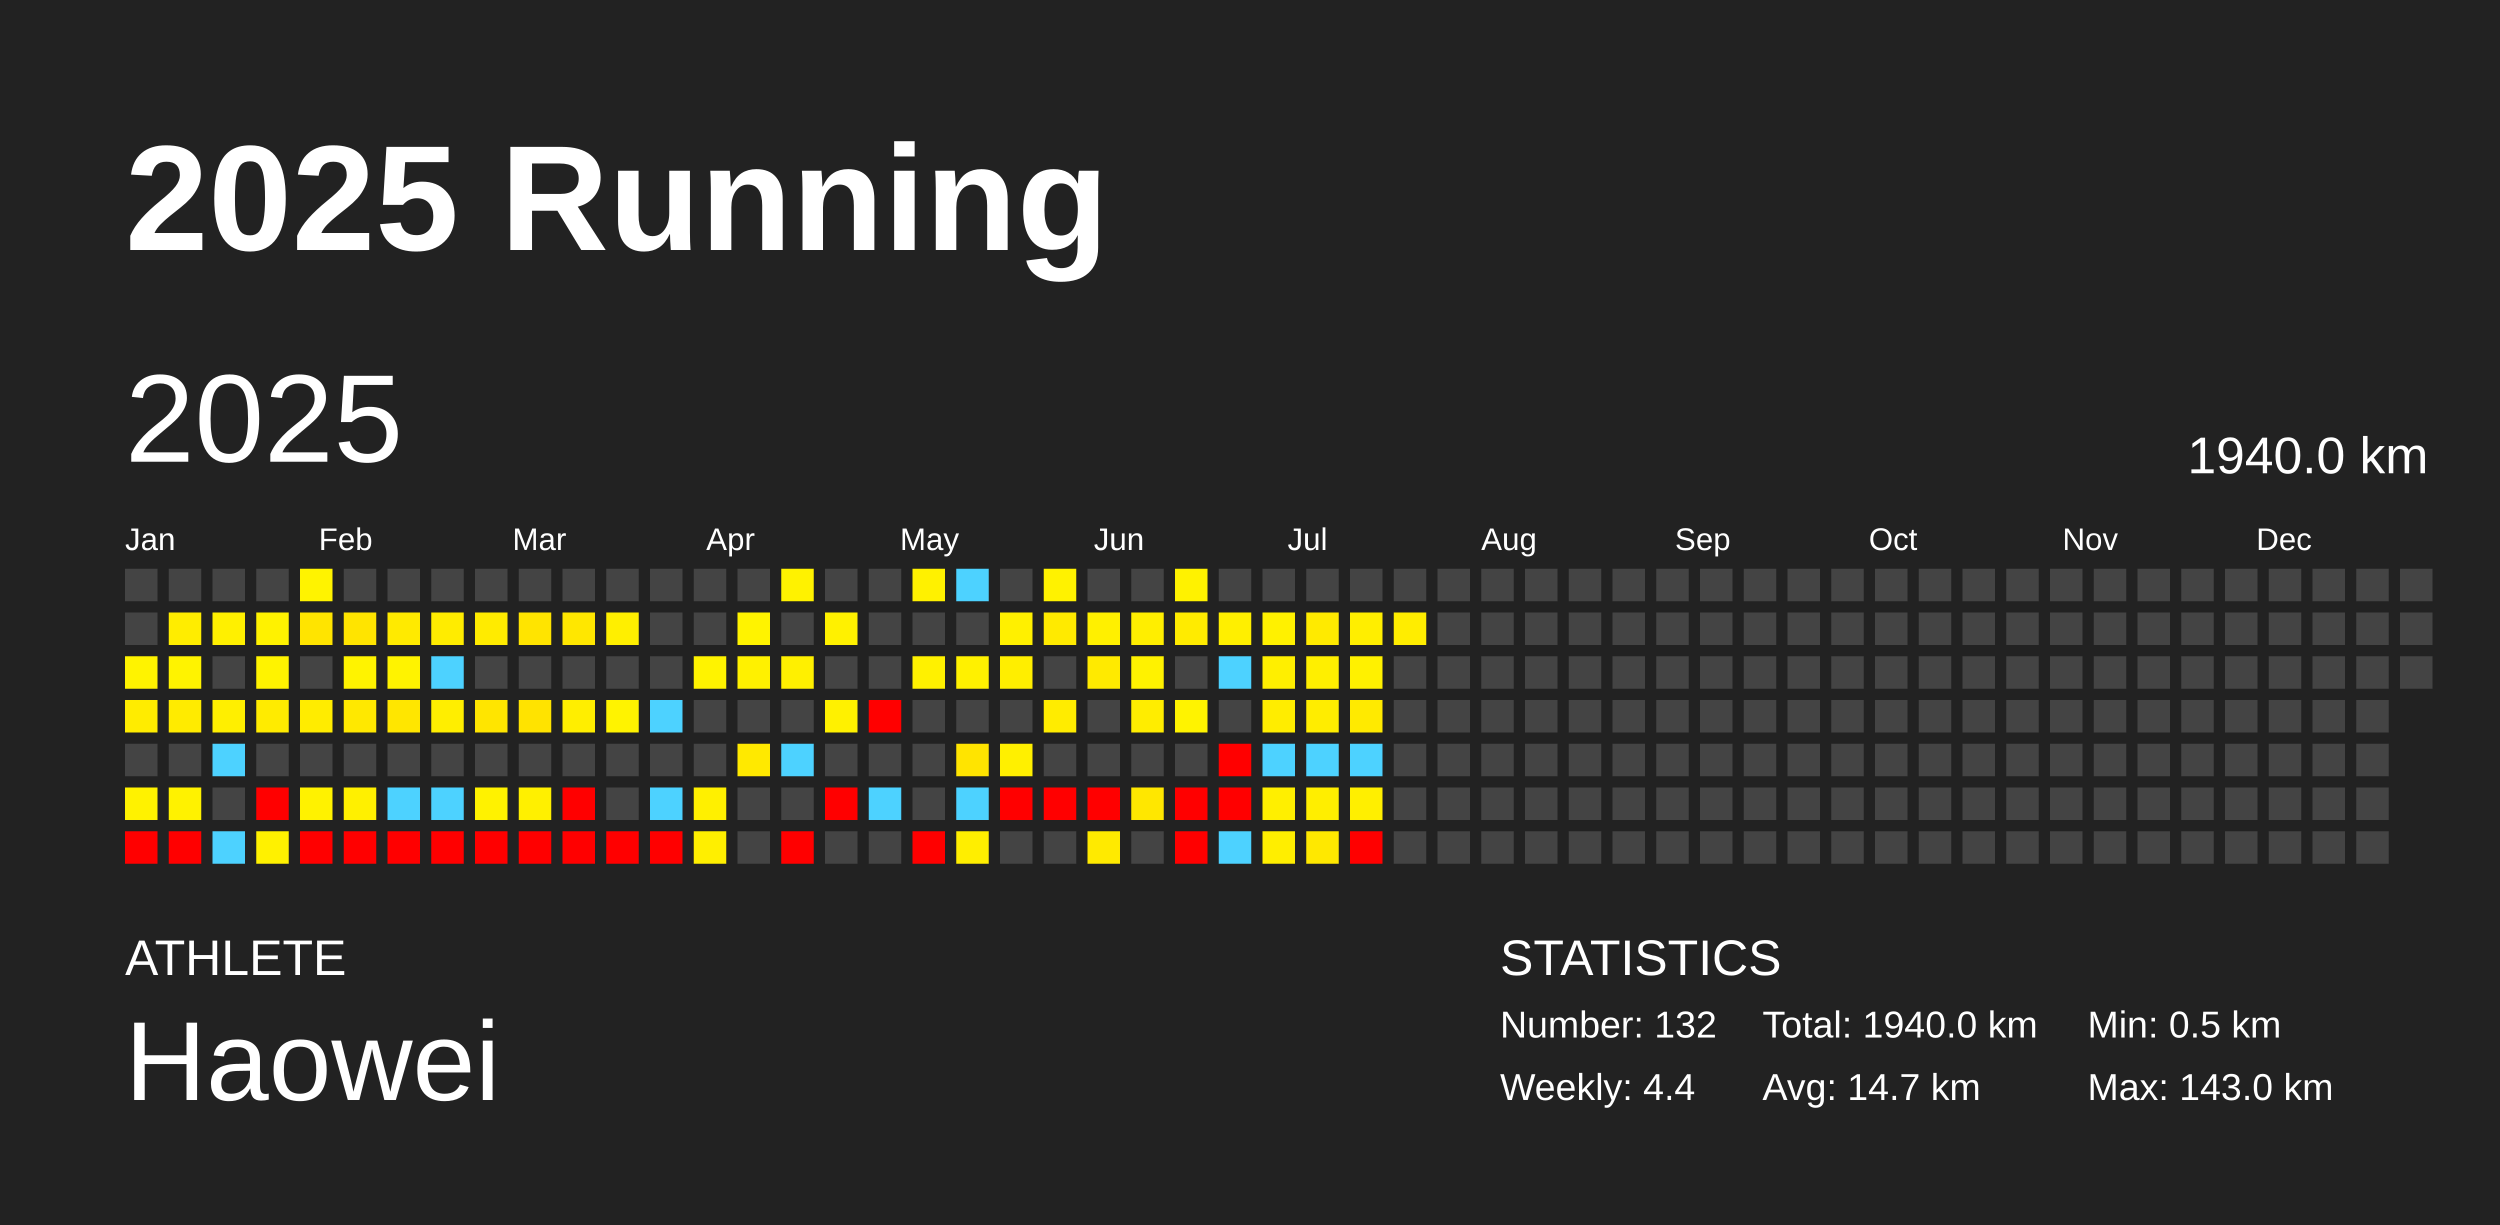
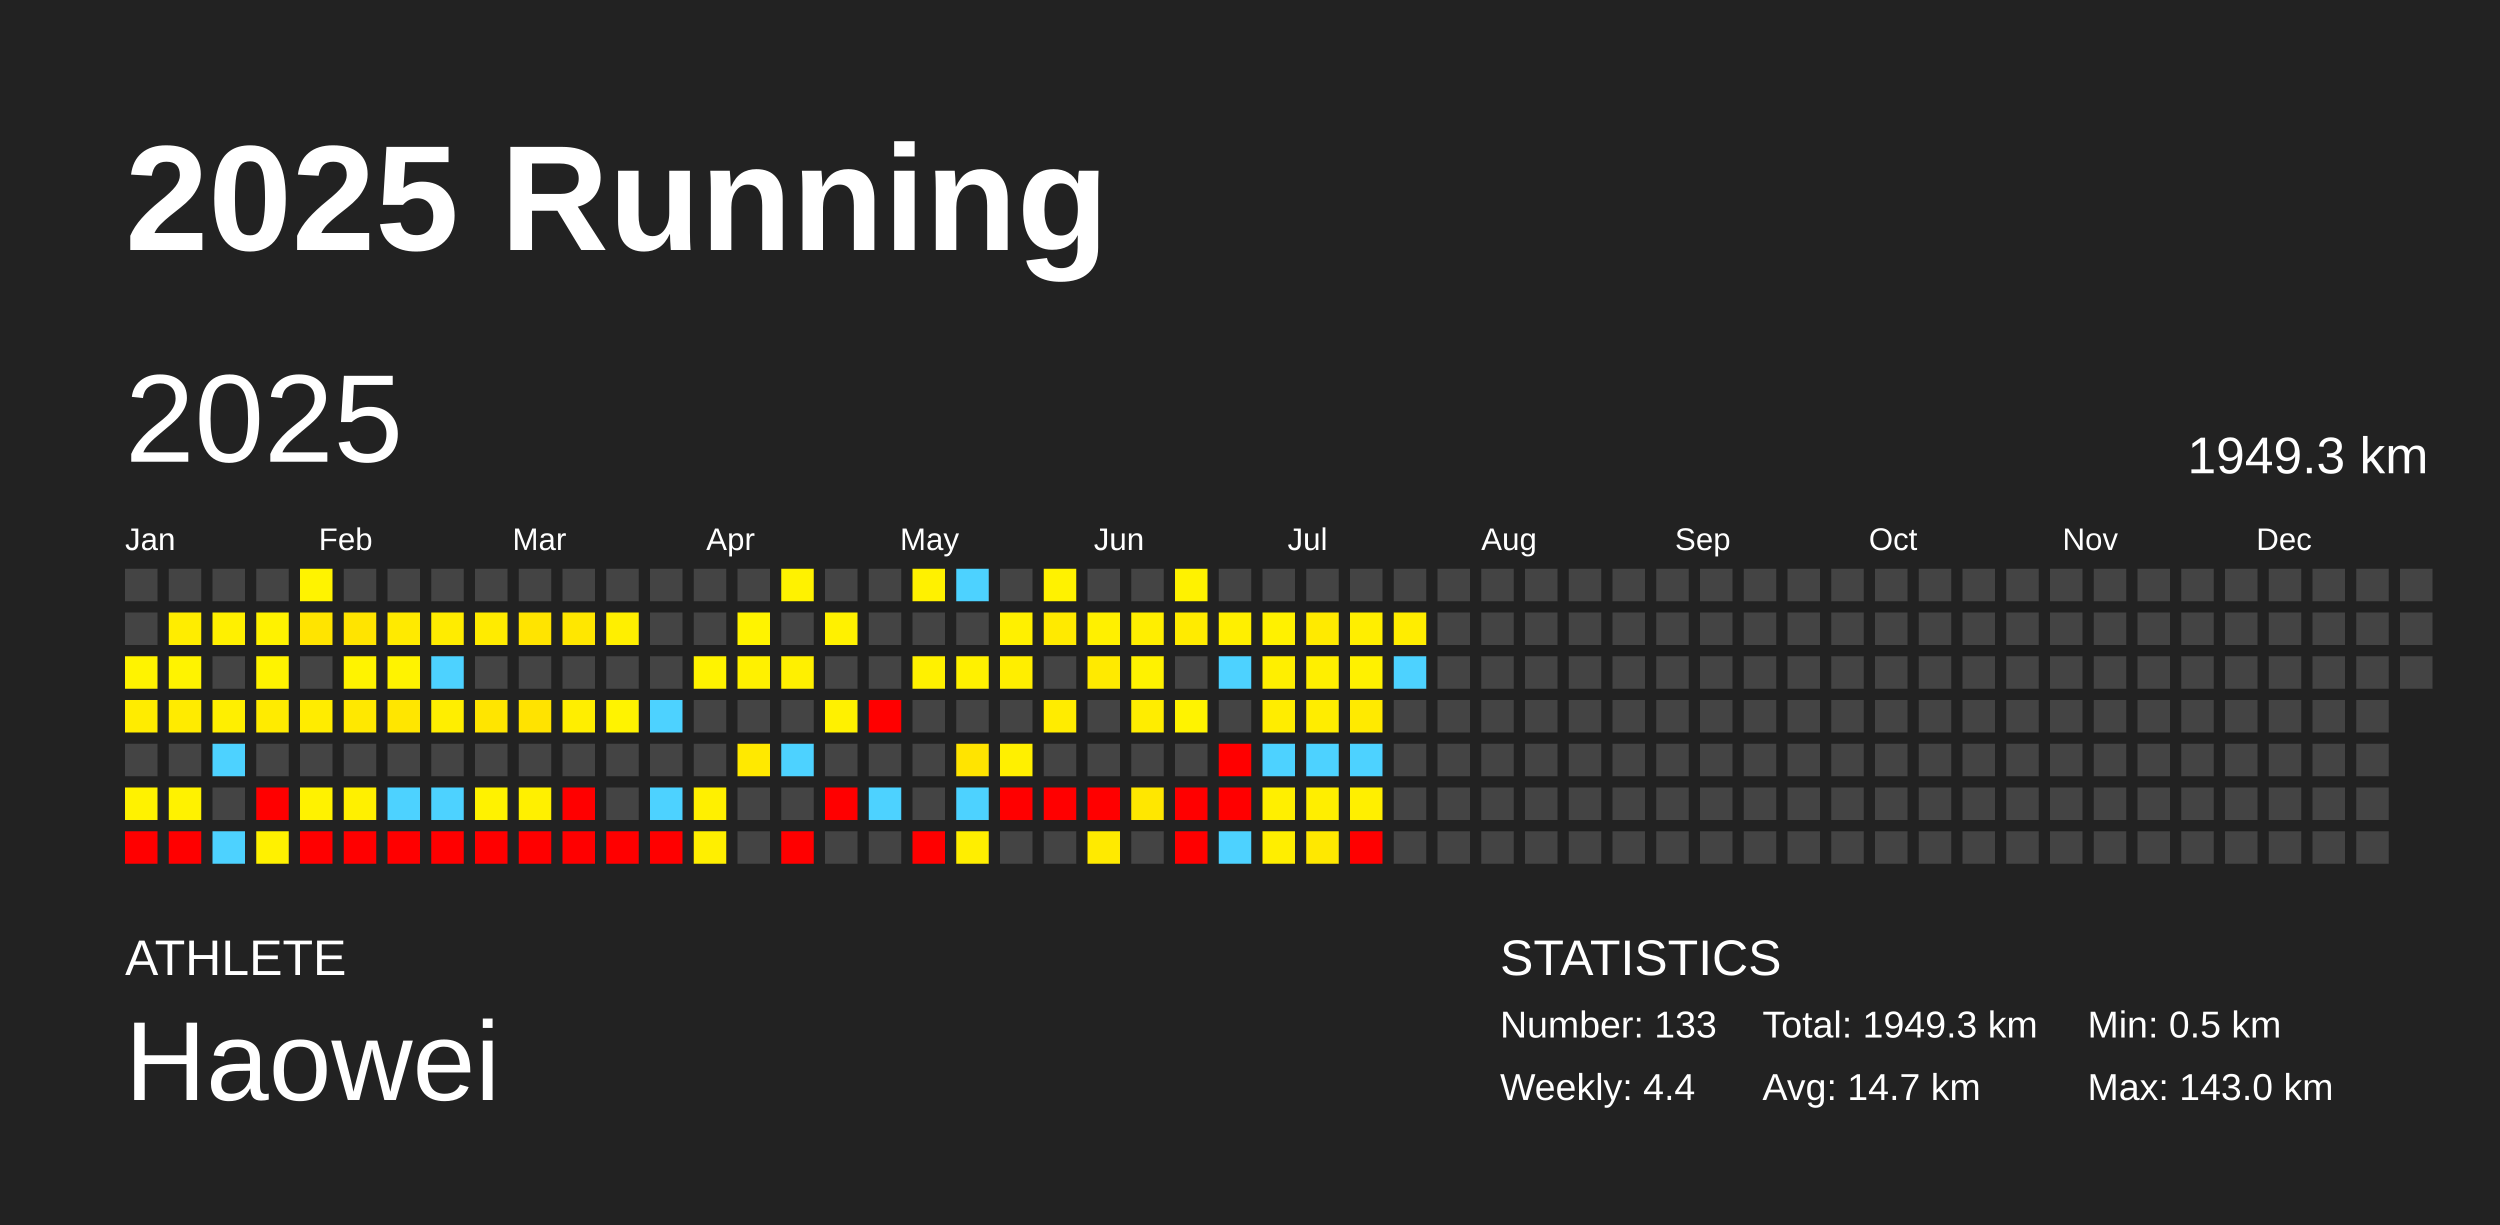
<svg xmlns="http://www.w3.org/2000/svg" baseProfile="full" height="98mm" version="1.1" viewBox="0,0,200,98" width="200mm">
  <defs />
  <rect fill="#222222" height="98" width="200" x="0" y="0" />
  <text fill="#FFFFFF" style="font-size:12px; font-family:Arial; font-weight:bold;" x="10" y="20">2025 Running</text>
  <text fill="#FFFFFF" style="font-size:4px; font-family:Arial" x="10" y="78">ATHLETE</text>
  <text fill="#FFFFFF" style="font-size:9px; font-family:Arial" x="10" y="88">Haowei</text>
  <text fill="#FFFFFF" style="font-size:4px; font-family:Arial" x="120" y="78">STATISTICS</text>
-   <text fill="#FFFFFF" style="font-size:3px; font-family:Arial" x="120" y="83">Number: 132</text>
+   <text fill="#FFFFFF" style="font-size:3px; font-family:Arial" x="120" y="83">Number: 133</text>
  <text fill="#FFFFFF" style="font-size:3px; font-family:Arial" x="120" y="88">Weekly: 4.4</text>
-   <text fill="#FFFFFF" style="font-size:3px; font-family:Arial" x="141" y="83">Total: 1940.0 km</text>
+   <text fill="#FFFFFF" style="font-size:3px; font-family:Arial" x="141" y="83">Total: 1949.3 km</text>
  <text fill="#FFFFFF" style="font-size:3px; font-family:Arial" x="141" y="88">Avg: 14.7 km</text>
  <text fill="#FFFFFF" style="font-size:3px; font-family:Arial" x="167" y="83">Min: 0.5 km</text>
  <text fill="#FFFFFF" style="font-size:3px; font-family:Arial" x="167" y="88">Max: 143.0 km</text>
  <text dominant-baseline="hanging" fill="#FFFFFF" style="font-size:10.0px; font-family:Arial;" x="10" y="30">2025</text>
-   <text dominant-baseline="hanging" fill="#FFFFFF" style="font-size:4.125px; font-family:Arial;" x="175" y="35">1940.0 km</text>
+   <text dominant-baseline="hanging" fill="#FFFFFF" style="font-size:4.125px; font-family:Arial;" x="175" y="35">1949.3 km</text>
  <text fill="#FFFFFF" style="font-size:2.5px; font-family:Arial" x="10.0" y="44">Jan</text>
  <text fill="#FFFFFF" style="font-size:2.5px; font-family:Arial" x="25.5" y="44">Feb</text>
  <text fill="#FFFFFF" style="font-size:2.5px; font-family:Arial" x="41.0" y="44">Mar</text>
  <text fill="#FFFFFF" style="font-size:2.5px; font-family:Arial" x="56.5" y="44">Apr</text>
  <text fill="#FFFFFF" style="font-size:2.5px; font-family:Arial" x="72.0" y="44">May</text>
  <text fill="#FFFFFF" style="font-size:2.5px; font-family:Arial" x="87.5" y="44">Jun</text>
  <text fill="#FFFFFF" style="font-size:2.5px; font-family:Arial" x="103.0" y="44">Jul</text>
  <text fill="#FFFFFF" style="font-size:2.5px; font-family:Arial" x="118.5" y="44">Aug</text>
  <text fill="#FFFFFF" style="font-size:2.5px; font-family:Arial" x="134.0" y="44">Sep</text>
  <text fill="#FFFFFF" style="font-size:2.5px; font-family:Arial" x="149.5" y="44">Oct</text>
  <text fill="#FFFFFF" style="font-size:2.5px; font-family:Arial" x="165.0" y="44">Nov</text>
  <text fill="#FFFFFF" style="font-size:2.5px; font-family:Arial" x="180.5" y="44">Dec</text>
  <rect fill="#444444" height="2.6" width="2.6" x="10.0" y="45.5" />
  <rect fill="#444444" height="2.6" width="2.6" x="10.0" y="49.0" />
  <rect fill="#fff300" height="2.6" width="2.6" x="10.0" y="52.5" />
  <rect fill="#ffec00" height="2.6" width="2.6" x="10.0" y="56.0" />
  <rect fill="#444444" height="2.6" width="2.6" x="10.0" y="59.5" />
  <rect fill="#fff200" height="2.6" width="2.6" x="10.0" y="63.0" />
  <rect fill="red" height="2.6" width="2.6" x="10.0" y="66.5" />
  <rect fill="#444444" height="2.6" width="2.6" x="13.5" y="45.5" />
  <rect fill="#ffed00" height="2.6" width="2.6" x="13.5" y="49.0" />
  <rect fill="#fff300" height="2.6" width="2.6" x="13.5" y="52.5" />
  <rect fill="#ffeb00" height="2.6" width="2.6" x="13.5" y="56.0" />
  <rect fill="#444444" height="2.6" width="2.6" x="13.5" y="59.5" />
  <rect fill="#fff200" height="2.6" width="2.6" x="13.5" y="63.0" />
  <rect fill="red" height="2.6" width="2.6" x="13.5" y="66.5" />
  <rect fill="#444444" height="2.6" width="2.6" x="17.0" y="45.5" />
  <rect fill="#fff000" height="2.6" width="2.6" x="17.0" y="49.0" />
  <rect fill="#444444" height="2.6" width="2.6" x="17.0" y="52.5" />
  <rect fill="#ffef00" height="2.6" width="2.6" x="17.0" y="56.0" />
  <rect fill="#4dd2ff" height="2.6" width="2.6" x="17.0" y="59.5" />
  <rect fill="#444444" height="2.6" width="2.6" x="17.0" y="63.0" />
  <rect fill="#4dd2ff" height="2.6" width="2.6" x="17.0" y="66.5" />
  <rect fill="#444444" height="2.6" width="2.6" x="20.5" y="45.5" />
  <rect fill="#fff200" height="2.6" width="2.6" x="20.5" y="49.0" />
  <rect fill="#fff300" height="2.6" width="2.6" x="20.5" y="52.5" />
  <rect fill="#ffeb00" height="2.6" width="2.6" x="20.5" y="56.0" />
  <rect fill="#444444" height="2.6" width="2.6" x="20.5" y="59.5" />
  <rect fill="red" height="2.6" width="2.6" x="20.5" y="63.0" />
  <rect fill="#fff100" height="2.6" width="2.6" x="20.5" y="66.5" />
  <rect fill="#fff300" height="2.6" width="2.6" x="24.0" y="45.5" />
  <rect fill="#ffe400" height="2.6" width="2.6" x="24.0" y="49.0" />
  <rect fill="#444444" height="2.6" width="2.6" x="24.0" y="52.5" />
  <rect fill="#ffec00" height="2.6" width="2.6" x="24.0" y="56.0" />
  <rect fill="#444444" height="2.6" width="2.6" x="24.0" y="59.5" />
  <rect fill="#fff200" height="2.6" width="2.6" x="24.0" y="63.0" />
  <rect fill="red" height="2.6" width="2.6" x="24.0" y="66.5" />
  <rect fill="#444444" height="2.6" width="2.6" x="27.5" y="45.5" />
  <rect fill="#ffe400" height="2.6" width="2.6" x="27.5" y="49.0" />
  <rect fill="#fff300" height="2.6" width="2.6" x="27.5" y="52.5" />
  <rect fill="#ffe800" height="2.6" width="2.6" x="27.5" y="56.0" />
  <rect fill="#444444" height="2.6" width="2.6" x="27.5" y="59.5" />
  <rect fill="#fff000" height="2.6" width="2.6" x="27.5" y="63.0" />
  <rect fill="red" height="2.6" width="2.6" x="27.5" y="66.5" />
  <rect fill="#444444" height="2.6" width="2.6" x="31.0" y="45.5" />
  <rect fill="#ffea00" height="2.6" width="2.6" x="31.0" y="49.0" />
  <rect fill="#fff300" height="2.6" width="2.6" x="31.0" y="52.5" />
  <rect fill="#ffe600" height="2.6" width="2.6" x="31.0" y="56.0" />
  <rect fill="#444444" height="2.6" width="2.6" x="31.0" y="59.5" />
  <rect fill="#4dd2ff" height="2.6" width="2.6" x="31.0" y="63.0" />
  <rect fill="red" height="2.6" width="2.6" x="31.0" y="66.5" />
  <rect fill="#444444" height="2.6" width="2.6" x="34.5" y="45.5" />
  <rect fill="#ffec00" height="2.6" width="2.6" x="34.5" y="49.0" />
  <rect fill="#4dd2ff" height="2.6" width="2.6" x="34.5" y="52.5" />
  <rect fill="#ffee00" height="2.6" width="2.6" x="34.5" y="56.0" />
  <rect fill="#444444" height="2.6" width="2.6" x="34.5" y="59.5" />
  <rect fill="#4dd2ff" height="2.6" width="2.6" x="34.5" y="63.0" />
  <rect fill="red" height="2.6" width="2.6" x="34.5" y="66.5" />
  <rect fill="#444444" height="2.6" width="2.6" x="38.0" y="45.5" />
  <rect fill="#ffeb00" height="2.6" width="2.6" x="38.0" y="49.0" />
  <rect fill="#444444" height="2.6" width="2.6" x="38.0" y="52.5" />
  <rect fill="#ffe500" height="2.6" width="2.6" x="38.0" y="56.0" />
  <rect fill="#444444" height="2.6" width="2.6" x="38.0" y="59.5" />
  <rect fill="#fff200" height="2.6" width="2.6" x="38.0" y="63.0" />
  <rect fill="red" height="2.6" width="2.6" x="38.0" y="66.5" />
  <rect fill="#444444" height="2.6" width="2.6" x="41.5" y="45.5" />
  <rect fill="#ffe400" height="2.6" width="2.6" x="41.5" y="49.0" />
  <rect fill="#444444" height="2.6" width="2.6" x="41.5" y="52.5" />
  <rect fill="#ffe300" height="2.6" width="2.6" x="41.5" y="56.0" />
  <rect fill="#444444" height="2.6" width="2.6" x="41.5" y="59.5" />
  <rect fill="#fff000" height="2.6" width="2.6" x="41.5" y="63.0" />
  <rect fill="red" height="2.6" width="2.6" x="41.5" y="66.5" />
  <rect fill="#444444" height="2.6" width="2.6" x="45.0" y="45.5" />
  <rect fill="#ffe700" height="2.6" width="2.6" x="45.0" y="49.0" />
  <rect fill="#444444" height="2.6" width="2.6" x="45.0" y="52.5" />
  <rect fill="#ffee00" height="2.6" width="2.6" x="45.0" y="56.0" />
  <rect fill="#444444" height="2.6" width="2.6" x="45.0" y="59.5" />
  <rect fill="red" height="2.6" width="2.6" x="45.0" y="63.0" />
  <rect fill="red" height="2.6" width="2.6" x="45.0" y="66.5" />
  <rect fill="#444444" height="2.6" width="2.6" x="48.5" y="45.5" />
  <rect fill="#ffef00" height="2.6" width="2.6" x="48.5" y="49.0" />
  <rect fill="#444444" height="2.6" width="2.6" x="48.5" y="52.5" />
  <rect fill="#fff300" height="2.6" width="2.6" x="48.5" y="56.0" />
  <rect fill="#444444" height="2.6" width="2.6" x="48.5" y="59.5" />
  <rect fill="#444444" height="2.6" width="2.6" x="48.5" y="63.0" />
  <rect fill="red" height="2.6" width="2.6" x="48.5" y="66.5" />
  <rect fill="#444444" height="2.6" width="2.6" x="52.0" y="45.5" />
  <rect fill="#444444" height="2.6" width="2.6" x="52.0" y="49.0" />
  <rect fill="#444444" height="2.6" width="2.6" x="52.0" y="52.5" />
  <rect fill="#4dd2ff" height="2.6" width="2.6" x="52.0" y="56.0" />
  <rect fill="#444444" height="2.6" width="2.6" x="52.0" y="59.5" />
  <rect fill="#4dd2ff" height="2.6" width="2.6" x="52.0" y="63.0" />
  <rect fill="red" height="2.6" width="2.6" x="52.0" y="66.5" />
  <rect fill="#444444" height="2.6" width="2.6" x="55.5" y="45.5" />
  <rect fill="#444444" height="2.6" width="2.6" x="55.5" y="49.0" />
  <rect fill="#fff300" height="2.6" width="2.6" x="55.5" y="52.5" />
  <rect fill="#444444" height="2.6" width="2.6" x="55.5" y="56.0" />
  <rect fill="#444444" height="2.6" width="2.6" x="55.5" y="59.5" />
  <rect fill="#fff000" height="2.6" width="2.6" x="55.5" y="63.0" />
  <rect fill="#ffef00" height="2.6" width="2.6" x="55.5" y="66.5" />
  <rect fill="#444444" height="2.6" width="2.6" x="59.0" y="45.5" />
  <rect fill="#fff300" height="2.6" width="2.6" x="59.0" y="49.0" />
  <rect fill="#fff100" height="2.6" width="2.6" x="59.0" y="52.5" />
  <rect fill="#444444" height="2.6" width="2.6" x="59.0" y="56.0" />
  <rect fill="#ffe900" height="2.6" width="2.6" x="59.0" y="59.5" />
  <rect fill="#444444" height="2.6" width="2.6" x="59.0" y="63.0" />
  <rect fill="#444444" height="2.6" width="2.6" x="59.0" y="66.5" />
  <rect fill="#fff200" height="2.6" width="2.6" x="62.5" y="45.5" />
  <rect fill="#444444" height="2.6" width="2.6" x="62.5" y="49.0" />
  <rect fill="#fff000" height="2.6" width="2.6" x="62.5" y="52.5" />
  <rect fill="#444444" height="2.6" width="2.6" x="62.5" y="56.0" />
  <rect fill="#4dd2ff" height="2.6" width="2.6" x="62.5" y="59.5" />
  <rect fill="#444444" height="2.6" width="2.6" x="62.5" y="63.0" />
  <rect fill="red" height="2.6" width="2.6" x="62.5" y="66.5" />
  <rect fill="#444444" height="2.6" width="2.6" x="66.0" y="45.5" />
  <rect fill="#fff100" height="2.6" width="2.6" x="66.0" y="49.0" />
  <rect fill="#444444" height="2.6" width="2.6" x="66.0" y="52.5" />
  <rect fill="#fff100" height="2.6" width="2.6" x="66.0" y="56.0" />
  <rect fill="#444444" height="2.6" width="2.6" x="66.0" y="59.5" />
  <rect fill="red" height="2.6" width="2.6" x="66.0" y="63.0" />
  <rect fill="#444444" height="2.6" width="2.6" x="66.0" y="66.5" />
  <rect fill="#444444" height="2.6" width="2.6" x="69.5" y="45.5" />
  <rect fill="#444444" height="2.6" width="2.6" x="69.5" y="49.0" />
  <rect fill="#444444" height="2.6" width="2.6" x="69.5" y="52.5" />
  <rect fill="red" height="2.6" width="2.6" x="69.5" y="56.0" />
  <rect fill="#444444" height="2.6" width="2.6" x="69.5" y="59.5" />
  <rect fill="#4dd2ff" height="2.6" width="2.6" x="69.5" y="63.0" />
  <rect fill="#444444" height="2.6" width="2.6" x="69.5" y="66.5" />
  <rect fill="#fff100" height="2.6" width="2.6" x="73.0" y="45.5" />
  <rect fill="#444444" height="2.6" width="2.6" x="73.0" y="49.0" />
  <rect fill="#fff100" height="2.6" width="2.6" x="73.0" y="52.5" />
  <rect fill="#444444" height="2.6" width="2.6" x="73.0" y="56.0" />
  <rect fill="#444444" height="2.6" width="2.6" x="73.0" y="59.5" />
  <rect fill="#444444" height="2.6" width="2.6" x="73.0" y="63.0" />
  <rect fill="red" height="2.6" width="2.6" x="73.0" y="66.5" />
  <rect fill="#4dd2ff" height="2.6" width="2.6" x="76.5" y="45.5" />
  <rect fill="#444444" height="2.6" width="2.6" x="76.5" y="49.0" />
  <rect fill="#fff100" height="2.6" width="2.6" x="76.5" y="52.5" />
  <rect fill="#444444" height="2.6" width="2.6" x="76.5" y="56.0" />
  <rect fill="#ffe400" height="2.6" width="2.6" x="76.5" y="59.5" />
  <rect fill="#4dd2ff" height="2.6" width="2.6" x="76.5" y="63.0" />
  <rect fill="#ffee00" height="2.6" width="2.6" x="76.5" y="66.5" />
  <rect fill="#444444" height="2.6" width="2.6" x="80.0" y="45.5" />
  <rect fill="#fff000" height="2.6" width="2.6" x="80.0" y="49.0" />
  <rect fill="#ffee00" height="2.6" width="2.6" x="80.0" y="52.5" />
  <rect fill="#444444" height="2.6" width="2.6" x="80.0" y="56.0" />
  <rect fill="#fff000" height="2.6" width="2.6" x="80.0" y="59.5" />
  <rect fill="red" height="2.6" width="2.6" x="80.0" y="63.0" />
  <rect fill="#444444" height="2.6" width="2.6" x="80.0" y="66.5" />
  <rect fill="#fff200" height="2.6" width="2.6" x="83.5" y="45.5" />
  <rect fill="#ffea00" height="2.6" width="2.6" x="83.5" y="49.0" />
  <rect fill="#444444" height="2.6" width="2.6" x="83.5" y="52.5" />
  <rect fill="#ffec00" height="2.6" width="2.6" x="83.5" y="56.0" />
  <rect fill="#444444" height="2.6" width="2.6" x="83.5" y="59.5" />
  <rect fill="red" height="2.6" width="2.6" x="83.5" y="63.0" />
  <rect fill="#444444" height="2.6" width="2.6" x="83.5" y="66.5" />
  <rect fill="#444444" height="2.6" width="2.6" x="87.0" y="45.5" />
  <rect fill="#fff000" height="2.6" width="2.6" x="87.0" y="49.0" />
  <rect fill="#ffea00" height="2.6" width="2.6" x="87.0" y="52.5" />
  <rect fill="#444444" height="2.6" width="2.6" x="87.0" y="56.0" />
  <rect fill="#444444" height="2.6" width="2.6" x="87.0" y="59.5" />
  <rect fill="red" height="2.6" width="2.6" x="87.0" y="63.0" />
  <rect fill="#ffea00" height="2.6" width="2.6" x="87.0" y="66.5" />
  <rect fill="#444444" height="2.6" width="2.6" x="90.5" y="45.5" />
  <rect fill="#ffee00" height="2.6" width="2.6" x="90.5" y="49.0" />
  <rect fill="#fff200" height="2.6" width="2.6" x="90.5" y="52.5" />
  <rect fill="#ffed00" height="2.6" width="2.6" x="90.5" y="56.0" />
  <rect fill="#444444" height="2.6" width="2.6" x="90.5" y="59.5" />
  <rect fill="#ffe700" height="2.6" width="2.6" x="90.5" y="63.0" />
  <rect fill="#444444" height="2.6" width="2.6" x="90.5" y="66.5" />
  <rect fill="#fff200" height="2.6" width="2.6" x="94.0" y="45.5" />
  <rect fill="#ffeb00" height="2.6" width="2.6" x="94.0" y="49.0" />
  <rect fill="#444444" height="2.6" width="2.6" x="94.0" y="52.5" />
  <rect fill="#fff300" height="2.6" width="2.6" x="94.0" y="56.0" />
  <rect fill="#444444" height="2.6" width="2.6" x="94.0" y="59.5" />
  <rect fill="red" height="2.6" width="2.6" x="94.0" y="63.0" />
  <rect fill="red" height="2.6" width="2.6" x="94.0" y="66.5" />
  <rect fill="#444444" height="2.6" width="2.6" x="97.5" y="45.5" />
  <rect fill="#ffef00" height="2.6" width="2.6" x="97.5" y="49.0" />
  <rect fill="#4dd2ff" height="2.6" width="2.6" x="97.5" y="52.5" />
  <rect fill="#444444" height="2.6" width="2.6" x="97.5" y="56.0" />
  <rect fill="red" height="2.6" width="2.6" x="97.5" y="59.5" />
  <rect fill="red" height="2.6" width="2.6" x="97.5" y="63.0" />
  <rect fill="#4dd2ff" height="2.6" width="2.6" x="97.5" y="66.5" />
  <rect fill="#444444" height="2.6" width="2.6" x="101.0" y="45.5" />
  <rect fill="#fff100" height="2.6" width="2.6" x="101.0" y="49.0" />
  <rect fill="#ffef00" height="2.6" width="2.6" x="101.0" y="52.5" />
  <rect fill="#ffed00" height="2.6" width="2.6" x="101.0" y="56.0" />
  <rect fill="#4dd2ff" height="2.6" width="2.6" x="101.0" y="59.5" />
  <rect fill="#ffef00" height="2.6" width="2.6" x="101.0" y="63.0" />
  <rect fill="#ffee00" height="2.6" width="2.6" x="101.0" y="66.5" />
  <rect fill="#444444" height="2.6" width="2.6" x="104.5" y="45.5" />
  <rect fill="#ffea00" height="2.6" width="2.6" x="104.5" y="49.0" />
  <rect fill="#ffef00" height="2.6" width="2.6" x="104.5" y="52.5" />
  <rect fill="#ffed00" height="2.6" width="2.6" x="104.5" y="56.0" />
  <rect fill="#4dd2ff" height="2.6" width="2.6" x="104.5" y="59.5" />
  <rect fill="#ffee00" height="2.6" width="2.6" x="104.5" y="63.0" />
  <rect fill="#ffe800" height="2.6" width="2.6" x="104.5" y="66.5" />
  <rect fill="#444444" height="2.6" width="2.6" x="108.0" y="45.5" />
  <rect fill="#ffee00" height="2.6" width="2.6" x="108.0" y="49.0" />
  <rect fill="#fff100" height="2.6" width="2.6" x="108.0" y="52.5" />
  <rect fill="#ffea00" height="2.6" width="2.6" x="108.0" y="56.0" />
  <rect fill="#4dd2ff" height="2.6" width="2.6" x="108.0" y="59.5" />
  <rect fill="#ffef00" height="2.6" width="2.6" x="108.0" y="63.0" />
  <rect fill="red" height="2.6" width="2.6" x="108.0" y="66.5" />
  <rect fill="#444444" height="2.6" width="2.6" x="111.5" y="45.5" />
  <rect fill="#ffed00" height="2.6" width="2.6" x="111.5" y="49.0" />
-   <rect fill="#444444" height="2.6" width="2.6" x="111.5" y="52.5" />
+   <rect fill="#4dd2ff" height="2.6" width="2.6" x="111.5" y="52.5" />
  <rect fill="#444444" height="2.6" width="2.6" x="111.5" y="56.0" />
  <rect fill="#444444" height="2.6" width="2.6" x="111.5" y="59.5" />
  <rect fill="#444444" height="2.6" width="2.6" x="111.5" y="63.0" />
  <rect fill="#444444" height="2.6" width="2.6" x="111.5" y="66.5" />
  <rect fill="#444444" height="2.6" width="2.6" x="115.0" y="45.5" />
  <rect fill="#444444" height="2.6" width="2.6" x="115.0" y="49.0" />
  <rect fill="#444444" height="2.6" width="2.6" x="115.0" y="52.5" />
  <rect fill="#444444" height="2.6" width="2.6" x="115.0" y="56.0" />
  <rect fill="#444444" height="2.6" width="2.6" x="115.0" y="59.5" />
  <rect fill="#444444" height="2.6" width="2.6" x="115.0" y="63.0" />
  <rect fill="#444444" height="2.6" width="2.6" x="115.0" y="66.5" />
  <rect fill="#444444" height="2.6" width="2.6" x="118.5" y="45.5" />
  <rect fill="#444444" height="2.6" width="2.6" x="118.5" y="49.0" />
  <rect fill="#444444" height="2.6" width="2.6" x="118.5" y="52.5" />
  <rect fill="#444444" height="2.6" width="2.6" x="118.5" y="56.0" />
  <rect fill="#444444" height="2.6" width="2.6" x="118.5" y="59.5" />
  <rect fill="#444444" height="2.6" width="2.6" x="118.5" y="63.0" />
  <rect fill="#444444" height="2.6" width="2.6" x="118.5" y="66.5" />
  <rect fill="#444444" height="2.6" width="2.6" x="122.0" y="45.5" />
  <rect fill="#444444" height="2.6" width="2.6" x="122.0" y="49.0" />
  <rect fill="#444444" height="2.6" width="2.6" x="122.0" y="52.5" />
  <rect fill="#444444" height="2.6" width="2.6" x="122.0" y="56.0" />
  <rect fill="#444444" height="2.6" width="2.6" x="122.0" y="59.5" />
  <rect fill="#444444" height="2.6" width="2.6" x="122.0" y="63.0" />
  <rect fill="#444444" height="2.6" width="2.6" x="122.0" y="66.5" />
  <rect fill="#444444" height="2.6" width="2.6" x="125.5" y="45.5" />
  <rect fill="#444444" height="2.6" width="2.6" x="125.5" y="49.0" />
  <rect fill="#444444" height="2.6" width="2.6" x="125.5" y="52.5" />
  <rect fill="#444444" height="2.6" width="2.6" x="125.5" y="56.0" />
  <rect fill="#444444" height="2.6" width="2.6" x="125.5" y="59.5" />
  <rect fill="#444444" height="2.6" width="2.6" x="125.5" y="63.0" />
  <rect fill="#444444" height="2.6" width="2.6" x="125.5" y="66.5" />
  <rect fill="#444444" height="2.6" width="2.6" x="129.0" y="45.5" />
  <rect fill="#444444" height="2.6" width="2.6" x="129.0" y="49.0" />
  <rect fill="#444444" height="2.6" width="2.6" x="129.0" y="52.5" />
  <rect fill="#444444" height="2.6" width="2.6" x="129.0" y="56.0" />
  <rect fill="#444444" height="2.6" width="2.6" x="129.0" y="59.5" />
  <rect fill="#444444" height="2.6" width="2.6" x="129.0" y="63.0" />
  <rect fill="#444444" height="2.6" width="2.6" x="129.0" y="66.5" />
  <rect fill="#444444" height="2.6" width="2.6" x="132.5" y="45.5" />
  <rect fill="#444444" height="2.6" width="2.6" x="132.5" y="49.0" />
  <rect fill="#444444" height="2.6" width="2.6" x="132.5" y="52.5" />
  <rect fill="#444444" height="2.6" width="2.6" x="132.5" y="56.0" />
  <rect fill="#444444" height="2.6" width="2.6" x="132.5" y="59.5" />
  <rect fill="#444444" height="2.6" width="2.6" x="132.5" y="63.0" />
  <rect fill="#444444" height="2.6" width="2.6" x="132.5" y="66.5" />
  <rect fill="#444444" height="2.6" width="2.6" x="136.0" y="45.5" />
  <rect fill="#444444" height="2.6" width="2.6" x="136.0" y="49.0" />
  <rect fill="#444444" height="2.6" width="2.6" x="136.0" y="52.5" />
  <rect fill="#444444" height="2.6" width="2.6" x="136.0" y="56.0" />
  <rect fill="#444444" height="2.6" width="2.6" x="136.0" y="59.5" />
  <rect fill="#444444" height="2.6" width="2.6" x="136.0" y="63.0" />
  <rect fill="#444444" height="2.6" width="2.6" x="136.0" y="66.5" />
  <rect fill="#444444" height="2.6" width="2.6" x="139.5" y="45.5" />
  <rect fill="#444444" height="2.6" width="2.6" x="139.5" y="49.0" />
  <rect fill="#444444" height="2.6" width="2.6" x="139.5" y="52.5" />
  <rect fill="#444444" height="2.6" width="2.6" x="139.5" y="56.0" />
  <rect fill="#444444" height="2.6" width="2.6" x="139.5" y="59.5" />
  <rect fill="#444444" height="2.6" width="2.6" x="139.5" y="63.0" />
  <rect fill="#444444" height="2.6" width="2.6" x="139.5" y="66.5" />
  <rect fill="#444444" height="2.6" width="2.6" x="143.0" y="45.5" />
  <rect fill="#444444" height="2.6" width="2.6" x="143.0" y="49.0" />
  <rect fill="#444444" height="2.6" width="2.6" x="143.0" y="52.5" />
  <rect fill="#444444" height="2.6" width="2.6" x="143.0" y="56.0" />
  <rect fill="#444444" height="2.6" width="2.6" x="143.0" y="59.5" />
  <rect fill="#444444" height="2.6" width="2.6" x="143.0" y="63.0" />
  <rect fill="#444444" height="2.6" width="2.6" x="143.0" y="66.5" />
  <rect fill="#444444" height="2.6" width="2.6" x="146.5" y="45.5" />
  <rect fill="#444444" height="2.6" width="2.6" x="146.5" y="49.0" />
  <rect fill="#444444" height="2.6" width="2.6" x="146.5" y="52.5" />
  <rect fill="#444444" height="2.6" width="2.6" x="146.5" y="56.0" />
  <rect fill="#444444" height="2.6" width="2.6" x="146.5" y="59.5" />
  <rect fill="#444444" height="2.6" width="2.6" x="146.5" y="63.0" />
  <rect fill="#444444" height="2.6" width="2.6" x="146.5" y="66.5" />
  <rect fill="#444444" height="2.6" width="2.6" x="150.0" y="45.5" />
  <rect fill="#444444" height="2.6" width="2.6" x="150.0" y="49.0" />
  <rect fill="#444444" height="2.6" width="2.6" x="150.0" y="52.5" />
  <rect fill="#444444" height="2.6" width="2.6" x="150.0" y="56.0" />
  <rect fill="#444444" height="2.6" width="2.6" x="150.0" y="59.5" />
  <rect fill="#444444" height="2.6" width="2.6" x="150.0" y="63.0" />
  <rect fill="#444444" height="2.6" width="2.6" x="150.0" y="66.5" />
  <rect fill="#444444" height="2.6" width="2.6" x="153.5" y="45.5" />
  <rect fill="#444444" height="2.6" width="2.6" x="153.5" y="49.0" />
  <rect fill="#444444" height="2.6" width="2.6" x="153.5" y="52.5" />
  <rect fill="#444444" height="2.6" width="2.6" x="153.5" y="56.0" />
  <rect fill="#444444" height="2.6" width="2.6" x="153.5" y="59.5" />
  <rect fill="#444444" height="2.6" width="2.6" x="153.5" y="63.0" />
  <rect fill="#444444" height="2.6" width="2.6" x="153.5" y="66.5" />
  <rect fill="#444444" height="2.6" width="2.6" x="157.0" y="45.5" />
  <rect fill="#444444" height="2.6" width="2.6" x="157.0" y="49.0" />
  <rect fill="#444444" height="2.6" width="2.6" x="157.0" y="52.5" />
  <rect fill="#444444" height="2.6" width="2.6" x="157.0" y="56.0" />
  <rect fill="#444444" height="2.6" width="2.6" x="157.0" y="59.5" />
  <rect fill="#444444" height="2.6" width="2.6" x="157.0" y="63.0" />
  <rect fill="#444444" height="2.6" width="2.6" x="157.0" y="66.5" />
  <rect fill="#444444" height="2.6" width="2.6" x="160.5" y="45.5" />
  <rect fill="#444444" height="2.6" width="2.6" x="160.5" y="49.0" />
  <rect fill="#444444" height="2.6" width="2.6" x="160.5" y="52.5" />
  <rect fill="#444444" height="2.6" width="2.6" x="160.5" y="56.0" />
  <rect fill="#444444" height="2.6" width="2.6" x="160.5" y="59.5" />
  <rect fill="#444444" height="2.6" width="2.6" x="160.5" y="63.0" />
  <rect fill="#444444" height="2.6" width="2.6" x="160.5" y="66.5" />
  <rect fill="#444444" height="2.6" width="2.6" x="164.0" y="45.5" />
  <rect fill="#444444" height="2.6" width="2.6" x="164.0" y="49.0" />
  <rect fill="#444444" height="2.6" width="2.6" x="164.0" y="52.5" />
  <rect fill="#444444" height="2.6" width="2.6" x="164.0" y="56.0" />
  <rect fill="#444444" height="2.6" width="2.6" x="164.0" y="59.5" />
  <rect fill="#444444" height="2.6" width="2.6" x="164.0" y="63.0" />
  <rect fill="#444444" height="2.6" width="2.6" x="164.0" y="66.5" />
  <rect fill="#444444" height="2.6" width="2.6" x="167.5" y="45.5" />
  <rect fill="#444444" height="2.6" width="2.6" x="167.5" y="49.0" />
  <rect fill="#444444" height="2.6" width="2.6" x="167.5" y="52.5" />
  <rect fill="#444444" height="2.6" width="2.6" x="167.5" y="56.0" />
  <rect fill="#444444" height="2.6" width="2.6" x="167.5" y="59.5" />
  <rect fill="#444444" height="2.6" width="2.6" x="167.5" y="63.0" />
  <rect fill="#444444" height="2.6" width="2.6" x="167.5" y="66.5" />
  <rect fill="#444444" height="2.6" width="2.6" x="171.0" y="45.5" />
  <rect fill="#444444" height="2.6" width="2.6" x="171.0" y="49.0" />
  <rect fill="#444444" height="2.6" width="2.6" x="171.0" y="52.5" />
  <rect fill="#444444" height="2.6" width="2.6" x="171.0" y="56.0" />
  <rect fill="#444444" height="2.6" width="2.6" x="171.0" y="59.5" />
  <rect fill="#444444" height="2.6" width="2.6" x="171.0" y="63.0" />
  <rect fill="#444444" height="2.6" width="2.6" x="171.0" y="66.5" />
  <rect fill="#444444" height="2.6" width="2.6" x="174.5" y="45.5" />
  <rect fill="#444444" height="2.6" width="2.6" x="174.5" y="49.0" />
  <rect fill="#444444" height="2.6" width="2.6" x="174.5" y="52.5" />
  <rect fill="#444444" height="2.6" width="2.6" x="174.5" y="56.0" />
  <rect fill="#444444" height="2.6" width="2.6" x="174.5" y="59.5" />
  <rect fill="#444444" height="2.6" width="2.6" x="174.5" y="63.0" />
  <rect fill="#444444" height="2.6" width="2.6" x="174.5" y="66.5" />
  <rect fill="#444444" height="2.6" width="2.6" x="178.0" y="45.5" />
  <rect fill="#444444" height="2.6" width="2.6" x="178.0" y="49.0" />
  <rect fill="#444444" height="2.6" width="2.6" x="178.0" y="52.5" />
  <rect fill="#444444" height="2.6" width="2.6" x="178.0" y="56.0" />
  <rect fill="#444444" height="2.6" width="2.6" x="178.0" y="59.5" />
  <rect fill="#444444" height="2.6" width="2.6" x="178.0" y="63.0" />
  <rect fill="#444444" height="2.6" width="2.6" x="178.0" y="66.5" />
  <rect fill="#444444" height="2.6" width="2.6" x="181.5" y="45.5" />
  <rect fill="#444444" height="2.6" width="2.6" x="181.5" y="49.0" />
  <rect fill="#444444" height="2.6" width="2.6" x="181.5" y="52.5" />
  <rect fill="#444444" height="2.6" width="2.6" x="181.5" y="56.0" />
  <rect fill="#444444" height="2.6" width="2.6" x="181.5" y="59.5" />
  <rect fill="#444444" height="2.6" width="2.6" x="181.5" y="63.0" />
  <rect fill="#444444" height="2.6" width="2.6" x="181.5" y="66.5" />
  <rect fill="#444444" height="2.6" width="2.6" x="185.0" y="45.5" />
  <rect fill="#444444" height="2.6" width="2.6" x="185.0" y="49.0" />
  <rect fill="#444444" height="2.6" width="2.6" x="185.0" y="52.5" />
  <rect fill="#444444" height="2.6" width="2.6" x="185.0" y="56.0" />
  <rect fill="#444444" height="2.6" width="2.6" x="185.0" y="59.5" />
  <rect fill="#444444" height="2.6" width="2.6" x="185.0" y="63.0" />
  <rect fill="#444444" height="2.6" width="2.6" x="185.0" y="66.5" />
  <rect fill="#444444" height="2.6" width="2.6" x="188.5" y="45.5" />
  <rect fill="#444444" height="2.6" width="2.6" x="188.5" y="49.0" />
  <rect fill="#444444" height="2.6" width="2.6" x="188.5" y="52.5" />
  <rect fill="#444444" height="2.6" width="2.6" x="188.5" y="56.0" />
  <rect fill="#444444" height="2.6" width="2.6" x="188.5" y="59.5" />
  <rect fill="#444444" height="2.6" width="2.6" x="188.5" y="63.0" />
  <rect fill="#444444" height="2.6" width="2.6" x="188.5" y="66.5" />
  <rect fill="#444444" height="2.6" width="2.6" x="192.0" y="45.5" />
  <rect fill="#444444" height="2.6" width="2.6" x="192.0" y="49.0" />
  <rect fill="#444444" height="2.6" width="2.6" x="192.0" y="52.5" />
</svg>
